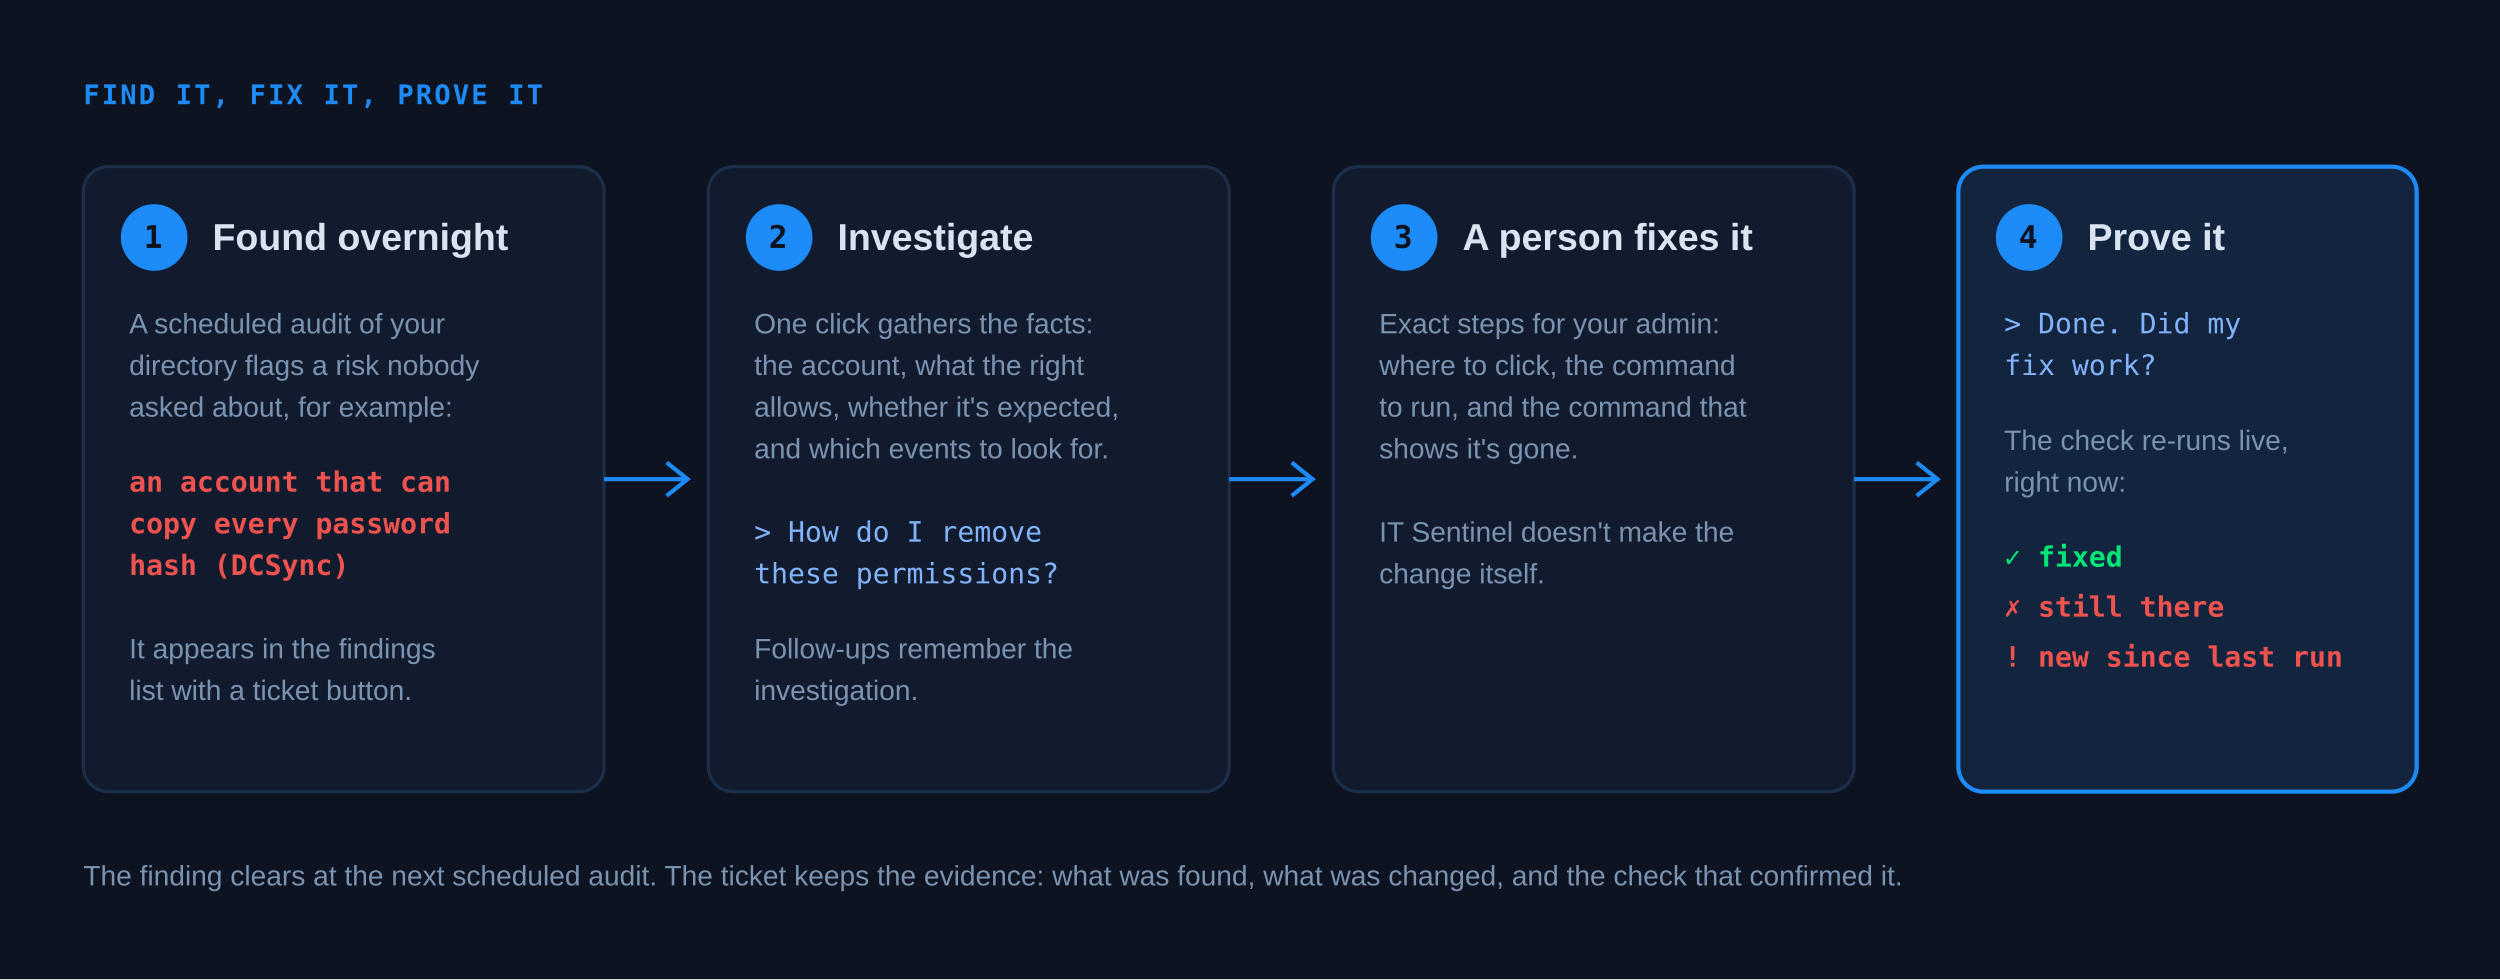
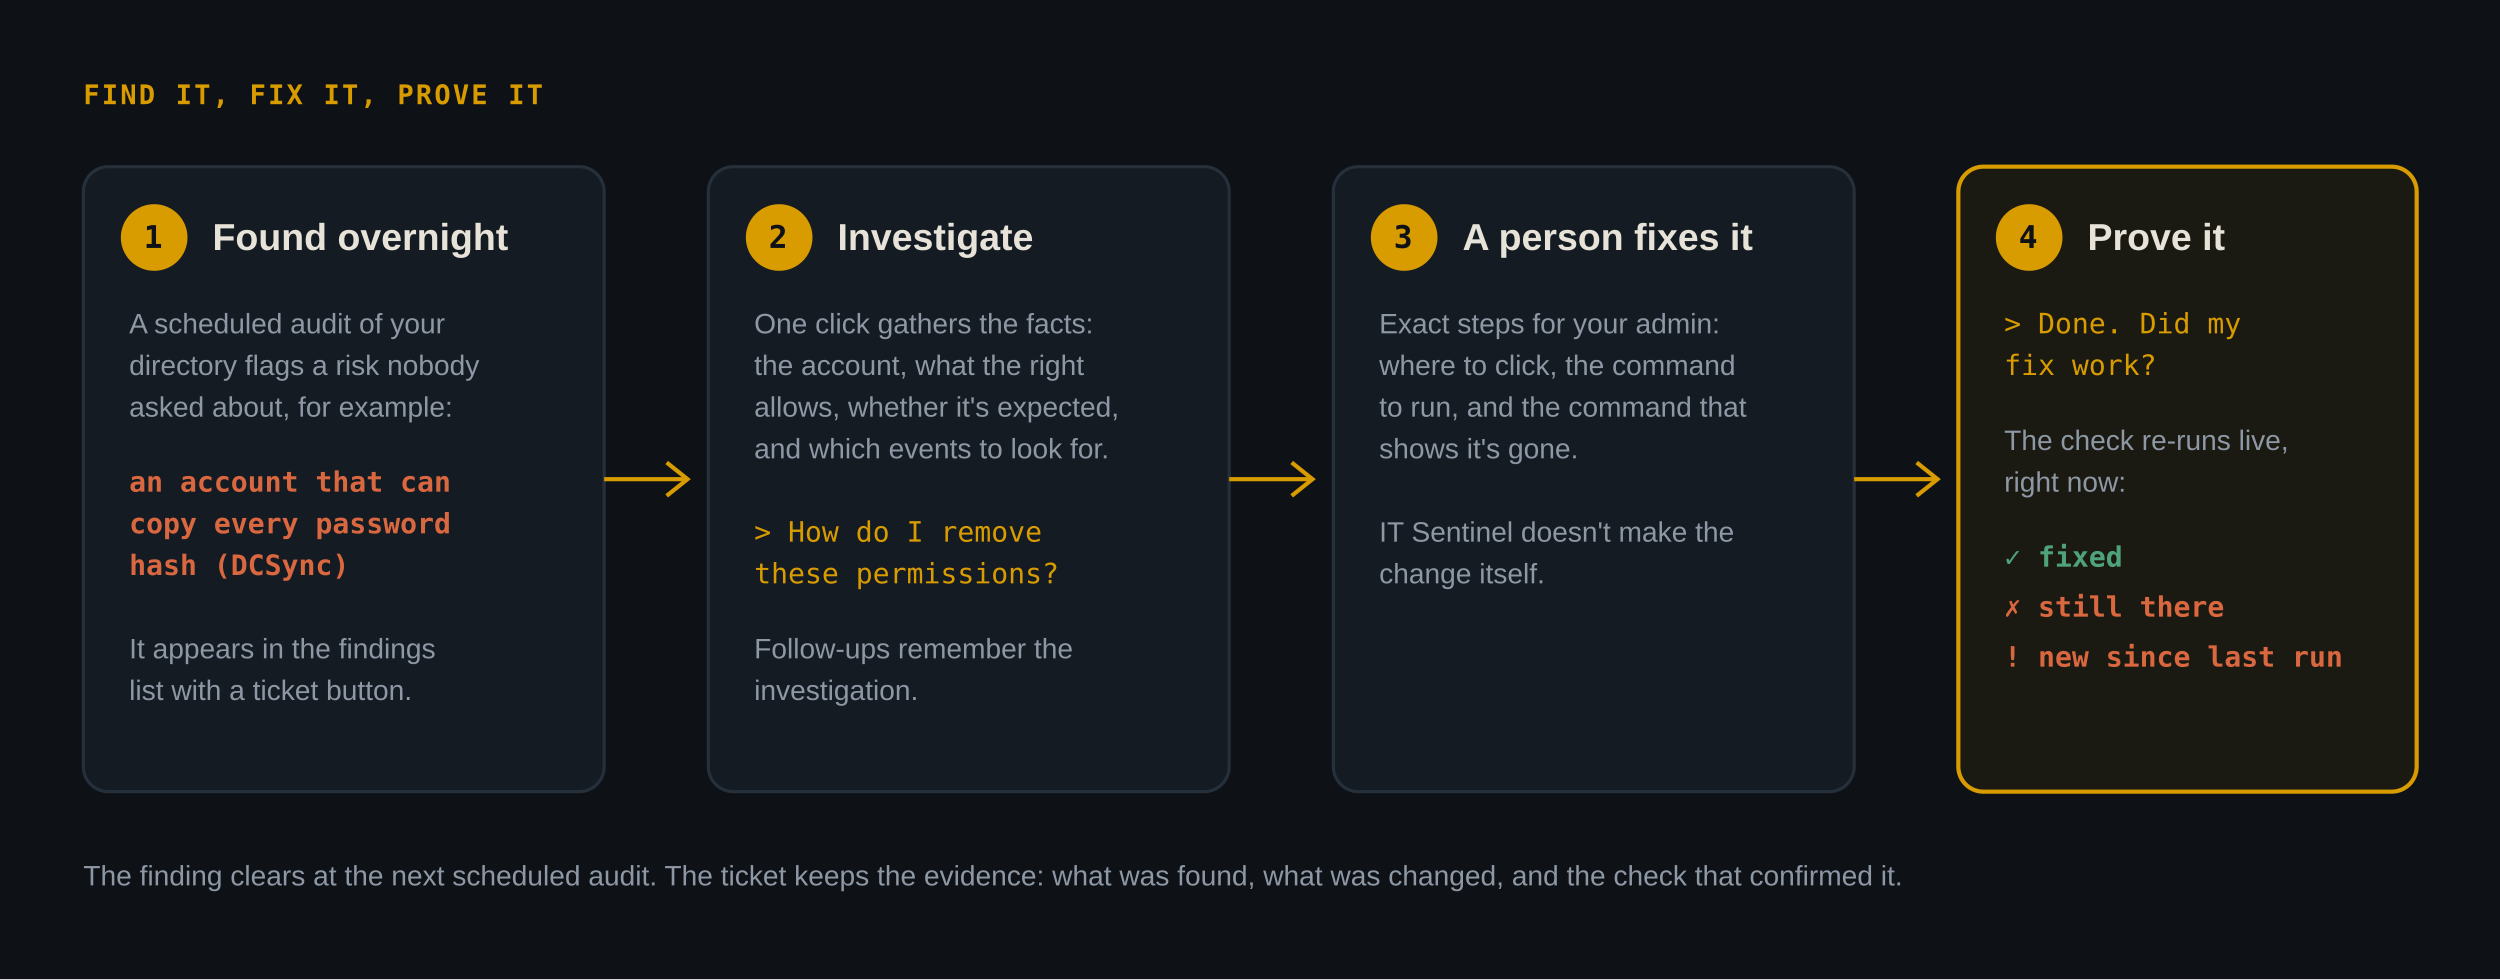
<svg xmlns="http://www.w3.org/2000/svg" viewBox="0 0 1200 470" role="img" aria-labelledby="t d">
  <style>
-     .bg{fill:#0D1320}
-     .panel{fill:#121B2E;stroke:#1C2F4A;stroke-width:1.5}
-     .hot{fill:#13243E;stroke:#1D8CF8;stroke-width:2}
-     .n{font:700 15px 'JetBrains Mono',monospace;fill:#0D1320}
-     .h{font:600 18px 'IBM Plex Sans',Arial,sans-serif;fill:#D8E4F0}
-     .s{font:400 13.5px 'IBM Plex Sans',Arial,sans-serif;fill:#7A93B0}
-     .q{font:500 13.5px 'JetBrains Mono',monospace;fill:#82B4FB}
-     .k{font:600 13px 'JetBrains Mono',monospace;fill:#1D8CF8;letter-spacing:.08em}
-     .ok{font:600 13.5px 'JetBrains Mono',monospace;fill:#00E676}
-     .warn{font:600 13.5px 'JetBrains Mono',monospace;fill:#EF5350}
-     .flow{stroke:#1D8CF8;stroke-width:2;fill:none}
+     .bg{fill:#0E1217}
+     .panel{fill:#151B23;stroke:#26303B;stroke-width:1.5}
+     .hot{fill:#1A1A12;stroke:#D89B00;stroke-width:2}
+     .n{font:700 15px 'IBM Plex Mono',monospace;fill:#0E1217}
+     .h{font:600 18px 'IBM Plex Sans',Arial,sans-serif;fill:#E7E3D8}
+     .s{font:400 13.5px 'IBM Plex Sans',Arial,sans-serif;fill:#8E98A4}
+     .q{font:500 13.5px 'IBM Plex Mono',monospace;fill:#D89B00}
+     .k{font:600 13px 'IBM Plex Mono',monospace;fill:#D89B00;letter-spacing:.08em}
+     .ok{font:600 13.5px 'IBM Plex Mono',monospace;fill:#4FA37A}
+     .warn{font:600 13.5px 'IBM Plex Mono',monospace;fill:#D9673F}
+     .flow{stroke:#D89B00;stroke-width:2;fill:none}
  </style>
  <rect class="bg" width="1200" height="470" />
  <text class="k" x="40" y="50">FIND IT, FIX IT, PROVE IT</text>
  <rect class="panel" x="40" y="80" width="250" height="300" rx="12" />
-   <circle cx="74" cy="114" r="16" fill="#1D8CF8" />
+   <circle cx="74" cy="114" r="16" fill="#D89B00" />
  <text class="n" x="69" y="119">1</text>
  <text class="h" x="102" y="120">Found overnight</text>
  <text class="s" x="62" y="160">A scheduled audit of your</text>
  <text class="s" x="62" y="180">directory flags a risk nobody</text>
  <text class="s" x="62" y="200">asked about, for example:</text>
  <text class="warn" x="62" y="236">an account that can</text>
  <text class="warn" x="62" y="256">copy every password</text>
  <text class="warn" x="62" y="276">hash (DCSync)</text>
  <text class="s" x="62" y="316">It appears in the findings</text>
  <text class="s" x="62" y="336">list with a ticket button.</text>
  <path class="flow" d="M290 230 H330" />
  <path class="flow" d="M320 222 l10 8 -10 8" />
  <rect class="panel" x="340" y="80" width="250" height="300" rx="12" />
-   <circle cx="374" cy="114" r="16" fill="#1D8CF8" />
+   <circle cx="374" cy="114" r="16" fill="#D89B00" />
  <text class="n" x="369" y="119">2</text>
  <text class="h" x="402" y="120">Investigate</text>
  <text class="s" x="362" y="160">One click gathers the facts:</text>
  <text class="s" x="362" y="180">the account, what the right</text>
  <text class="s" x="362" y="200">allows, whether it's expected,</text>
  <text class="s" x="362" y="220">and which events to look for.</text>
  <text class="q" x="362" y="260">&gt; How do I remove</text>
  <text class="q" x="362" y="280">  these permissions?</text>
  <text class="s" x="362" y="316">Follow-ups remember the</text>
  <text class="s" x="362" y="336">investigation.</text>
  <path class="flow" d="M590 230 H630" />
  <path class="flow" d="M620 222 l10 8 -10 8" />
  <rect class="panel" x="640" y="80" width="250" height="300" rx="12" />
-   <circle cx="674" cy="114" r="16" fill="#1D8CF8" />
+   <circle cx="674" cy="114" r="16" fill="#D89B00" />
  <text class="n" x="669" y="119">3</text>
  <text class="h" x="702" y="120">A person fixes it</text>
  <text class="s" x="662" y="160">Exact steps for your admin:</text>
  <text class="s" x="662" y="180">where to click, the command</text>
  <text class="s" x="662" y="200">to run, and the command that</text>
  <text class="s" x="662" y="220">shows it's gone.</text>
  <text class="s" x="662" y="260">IT Sentinel doesn't make the</text>
  <text class="s" x="662" y="280">change itself.</text>
  <path class="flow" d="M890 230 H930" />
  <path class="flow" d="M920 222 l10 8 -10 8" />
  <rect class="hot" x="940" y="80" width="220" height="300" rx="12" />
-   <circle cx="974" cy="114" r="16" fill="#1D8CF8" />
+   <circle cx="974" cy="114" r="16" fill="#D89B00" />
  <text class="n" x="969" y="119">4</text>
  <text class="h" x="1002" y="120">Prove it</text>
  <text class="q" x="962" y="160">&gt; Done. Did my</text>
  <text class="q" x="962" y="180">  fix work?</text>
  <text class="s" x="962" y="216">The check re-runs live,</text>
  <text class="s" x="962" y="236">right now:</text>
  <text class="ok" x="962" y="272">✓ fixed</text>
  <text class="warn" x="962" y="296">✗ still there</text>
  <text class="warn" x="962" y="320">! new since last run</text>
  <text class="s" x="40" y="425">The finding clears at the next scheduled audit. The ticket keeps the evidence: what was found, what was changed, and the check that confirmed it.</text>
</svg>
